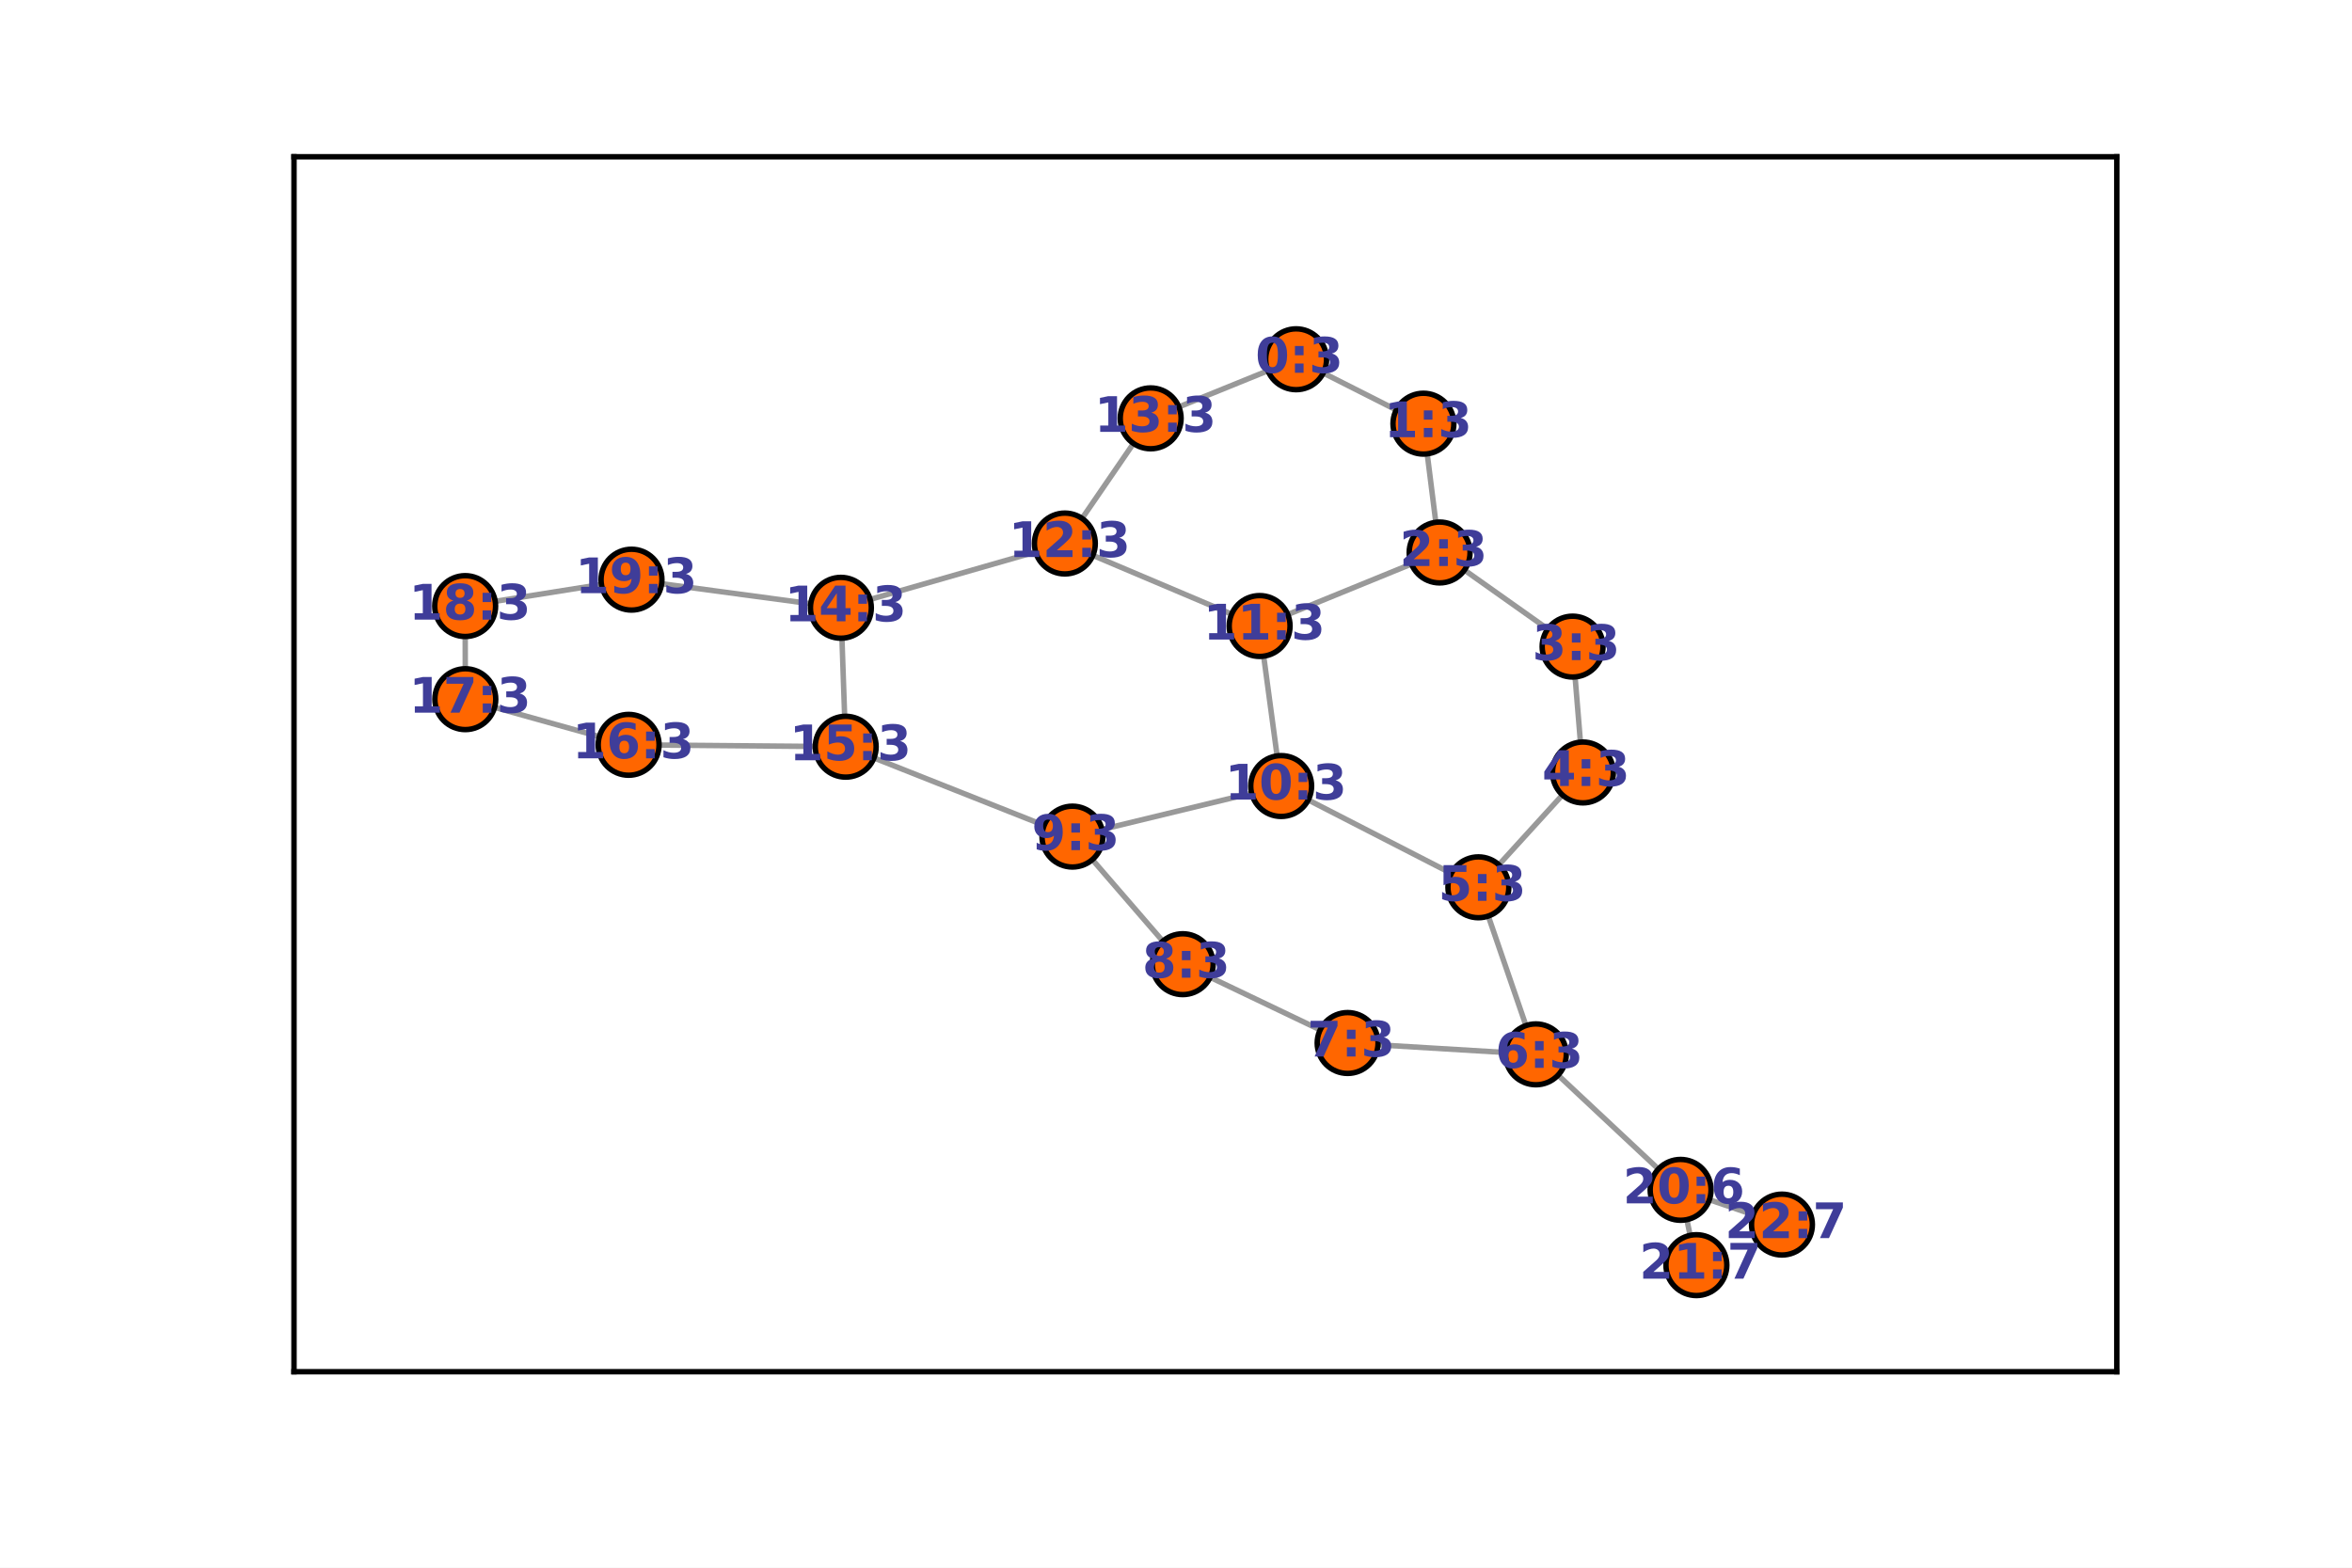
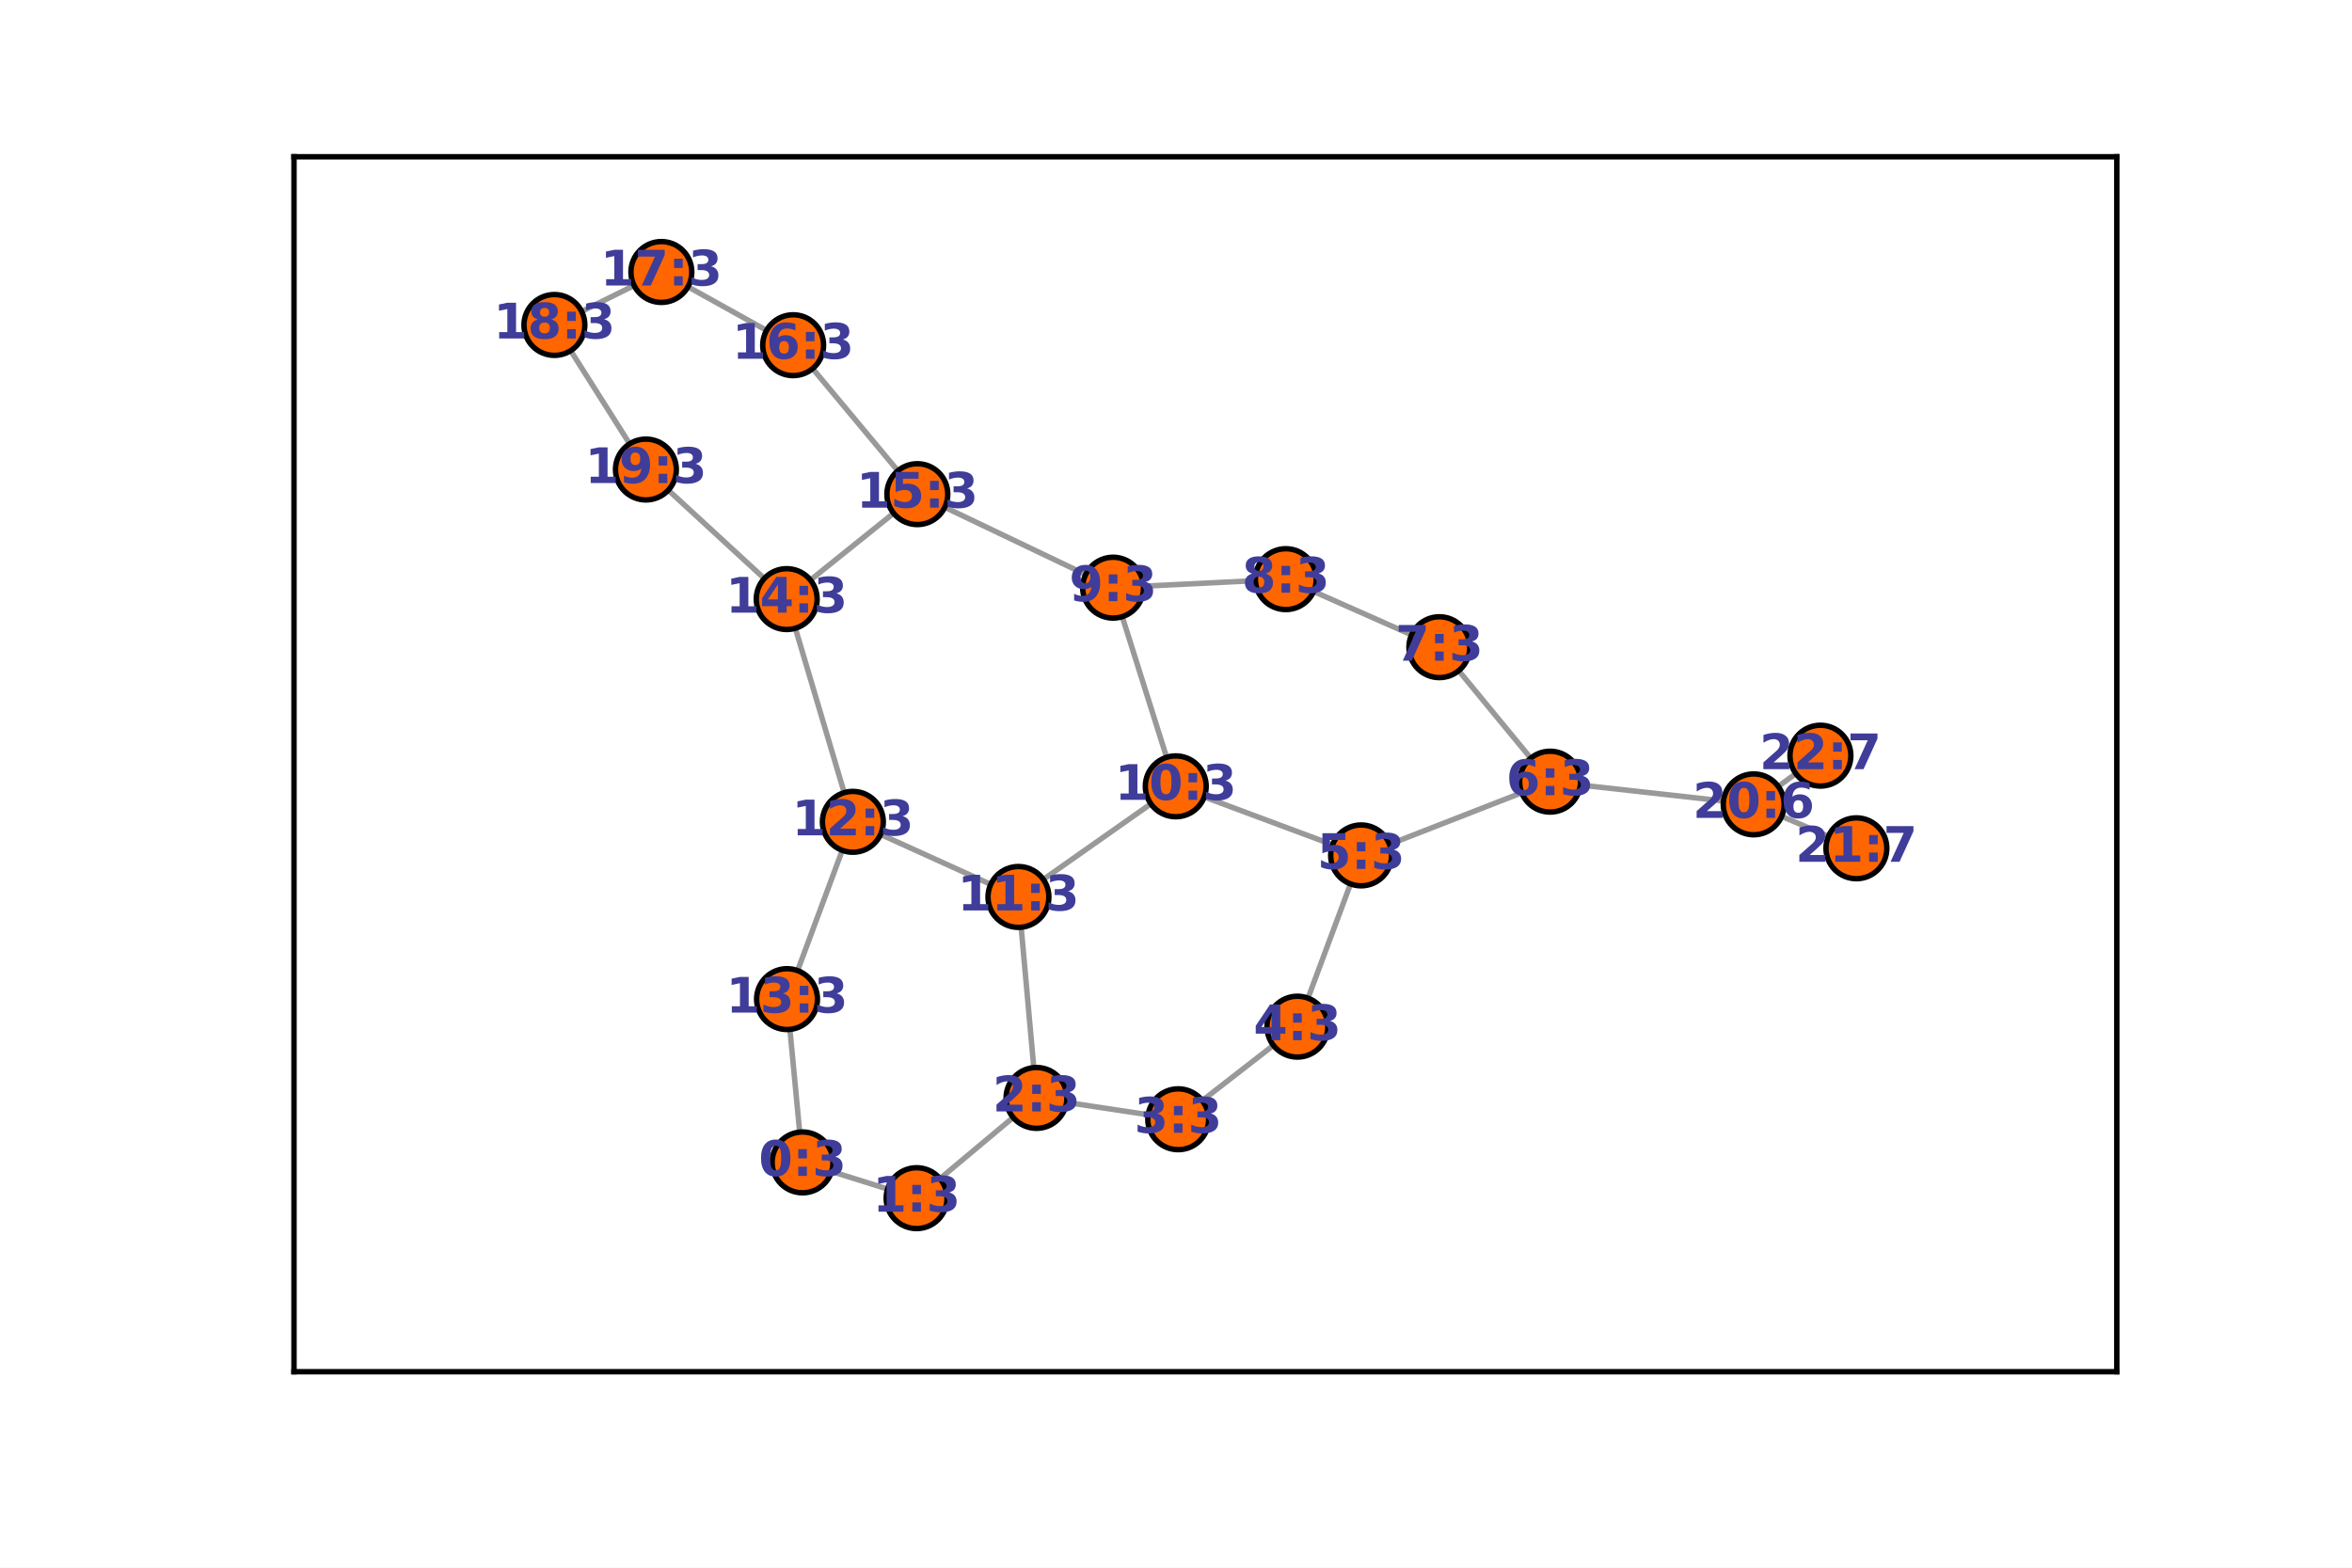
<svg xmlns="http://www.w3.org/2000/svg" xmlns:xlink="http://www.w3.org/1999/xlink" height="288pt" version="1.1" viewBox="0 0 432 288" width="432pt">
  <defs>
    <style type="text/css">
- *{stroke-linecap:butt;stroke-linejoin:round;}
+ *{stroke-linecap:butt;stroke-linejoin:round;stroke-miterlimit:100000;}
  </style>
  </defs>
  <g id="figure_1">
    <g id="patch_1">
-       <path d=" M0 288 L432 288 L432 0 L0 0 z " style="fill:#ffffff;" />
+       <path d="M 0 288  L 432 288  L 432 0  L 0 0  z " style="fill:#ffffff;" />
    </g>
    <g id="axes_1">
      <g id="patch_2">
-         <path d=" M54 252 L388.8 252 L388.8 28.8 L54 28.8 z " style="fill:#ffffff;" />
+         <path d="M 54 252  L 388.8 252  L 388.8 28.8  L 54 28.8  z " style="fill:#ffffff;" />
      </g>
      <g id="LineCollection_1">
-         <path clip-path="url(#p124b8dd147)" d=" M238.065 66 L261.445 77.832" style="fill:none;stroke:#000000;stroke-opacity:0.4;" />
-         <path clip-path="url(#p124b8dd147)" d=" M238.065 66 L211.348 76.856" style="fill:none;stroke:#000000;stroke-opacity:0.4;" />
-         <path clip-path="url(#p124b8dd147)" d=" M261.445 77.832 L264.42 101.497" style="fill:none;stroke:#000000;stroke-opacity:0.4;" />
-         <path clip-path="url(#p124b8dd147)" d=" M264.42 101.497 L288.843 118.787" style="fill:none;stroke:#000000;stroke-opacity:0.4;" />
-         <path clip-path="url(#p124b8dd147)" d=" M264.42 101.497 L231.359 115.005" style="fill:none;stroke:#000000;stroke-opacity:0.4;" />
-         <path clip-path="url(#p124b8dd147)" d=" M288.843 118.787 L290.742 141.909" style="fill:none;stroke:#000000;stroke-opacity:0.4;" />
-         <path clip-path="url(#p124b8dd147)" d=" M290.742 141.909 L271.541 163.006" style="fill:none;stroke:#000000;stroke-opacity:0.4;" />
-         <path clip-path="url(#p124b8dd147)" d=" M271.541 163.006 L235.317 144.403" style="fill:none;stroke:#000000;stroke-opacity:0.4;" />
-         <path clip-path="url(#p124b8dd147)" d=" M271.541 163.006 L282.096 193.694" style="fill:none;stroke:#000000;stroke-opacity:0.4;" />
-         <path clip-path="url(#p124b8dd147)" d=" M282.096 193.694 L308.683 218.59" style="fill:none;stroke:#000000;stroke-opacity:0.4;" />
-         <path clip-path="url(#p124b8dd147)" d=" M282.096 193.694 L247.522 191.61" style="fill:none;stroke:#000000;stroke-opacity:0.4;" />
-         <path clip-path="url(#p124b8dd147)" d=" M247.522 191.61 L217.236 177.13" style="fill:none;stroke:#000000;stroke-opacity:0.4;" />
-         <path clip-path="url(#p124b8dd147)" d=" M217.236 177.13 L196.979 153.693" style="fill:none;stroke:#000000;stroke-opacity:0.4;" />
-         <path clip-path="url(#p124b8dd147)" d=" M196.979 153.693 L235.317 144.403" style="fill:none;stroke:#000000;stroke-opacity:0.4;" />
-         <path clip-path="url(#p124b8dd147)" d=" M196.979 153.693 L155.334 137.18" style="fill:none;stroke:#000000;stroke-opacity:0.4;" />
-         <path clip-path="url(#p124b8dd147)" d=" M235.317 144.403 L231.359 115.005" style="fill:none;stroke:#000000;stroke-opacity:0.4;" />
-         <path clip-path="url(#p124b8dd147)" d=" M231.359 115.005 L195.584 99.849" style="fill:none;stroke:#000000;stroke-opacity:0.4;" />
-         <path clip-path="url(#p124b8dd147)" d=" M195.584 99.849 L211.348 76.856" style="fill:none;stroke:#000000;stroke-opacity:0.4;" />
-         <path clip-path="url(#p124b8dd147)" d=" M195.584 99.849 L154.448 111.659" style="fill:none;stroke:#000000;stroke-opacity:0.4;" />
-         <path clip-path="url(#p124b8dd147)" d=" M154.448 111.659 L115.99 106.489" style="fill:none;stroke:#000000;stroke-opacity:0.4;" />
-         <path clip-path="url(#p124b8dd147)" d=" M154.448 111.659 L155.334 137.18" style="fill:none;stroke:#000000;stroke-opacity:0.4;" />
-         <path clip-path="url(#p124b8dd147)" d=" M155.334 137.18 L115.463 136.832" style="fill:none;stroke:#000000;stroke-opacity:0.4;" />
-         <path clip-path="url(#p124b8dd147)" d=" M115.463 136.832 L85.465 128.446" style="fill:none;stroke:#000000;stroke-opacity:0.4;" />
-         <path clip-path="url(#p124b8dd147)" d=" M85.465 128.446 L85.438 111.345" style="fill:none;stroke:#000000;stroke-opacity:0.4;" />
-         <path clip-path="url(#p124b8dd147)" d=" M85.438 111.345 L115.99 106.489" style="fill:none;stroke:#000000;stroke-opacity:0.4;" />
-         <path clip-path="url(#p124b8dd147)" d=" M308.683 218.59 L311.583 232.419" style="fill:none;stroke:#000000;stroke-opacity:0.4;" />
-         <path clip-path="url(#p124b8dd147)" d=" M308.683 218.59 L327.298 224.97" style="fill:none;stroke:#000000;stroke-opacity:0.4;" />
+         <path clip-path="url(#pc734549db6)" d="M 147.409 213.544  L 168.358 220.114  " style="fill:none;stroke:#000000;stroke-opacity:0.4;" />
+         <path clip-path="url(#pc734549db6)" d="M 147.409 213.544  L 144.556 183.547  " style="fill:none;stroke:#000000;stroke-opacity:0.4;" />
+         <path clip-path="url(#pc734549db6)" d="M 168.358 220.114  L 190.379 201.697  " style="fill:none;stroke:#000000;stroke-opacity:0.4;" />
+         <path clip-path="url(#pc734549db6)" d="M 190.379 201.697  L 216.406 205.619  " style="fill:none;stroke:#000000;stroke-opacity:0.4;" />
+         <path clip-path="url(#pc734549db6)" d="M 190.379 201.697  L 187.061 164.779  " style="fill:none;stroke:#000000;stroke-opacity:0.4;" />
+         <path clip-path="url(#pc734549db6)" d="M 216.406 205.619  L 238.301 188.609  " style="fill:none;stroke:#000000;stroke-opacity:0.4;" />
+         <path clip-path="url(#pc734549db6)" d="M 238.301 188.609  L 250.002 157.145  " style="fill:none;stroke:#000000;stroke-opacity:0.4;" />
+         <path clip-path="url(#pc734549db6)" d="M 250.002 157.145  L 215.956 144.458  " style="fill:none;stroke:#000000;stroke-opacity:0.4;" />
+         <path clip-path="url(#pc734549db6)" d="M 250.002 157.145  L 284.71 143.599  " style="fill:none;stroke:#000000;stroke-opacity:0.4;" />
+         <path clip-path="url(#pc734549db6)" d="M 284.71 143.599  L 322.106 147.768  " style="fill:none;stroke:#000000;stroke-opacity:0.4;" />
+         <path clip-path="url(#pc734549db6)" d="M 284.71 143.599  L 264.373 118.895  " style="fill:none;stroke:#000000;stroke-opacity:0.4;" />
+         <path clip-path="url(#pc734549db6)" d="M 264.373 118.895  L 236.17 106.396  " style="fill:none;stroke:#000000;stroke-opacity:0.4;" />
+         <path clip-path="url(#pc734549db6)" d="M 236.17 106.396  L 204.447 107.96  " style="fill:none;stroke:#000000;stroke-opacity:0.4;" />
+         <path clip-path="url(#pc734549db6)" d="M 204.447 107.96  L 215.956 144.458  " style="fill:none;stroke:#000000;stroke-opacity:0.4;" />
+         <path clip-path="url(#pc734549db6)" d="M 204.447 107.96  L 168.49 90.78  " style="fill:none;stroke:#000000;stroke-opacity:0.4;" />
+         <path clip-path="url(#pc734549db6)" d="M 215.956 144.458  L 187.061 164.779  " style="fill:none;stroke:#000000;stroke-opacity:0.4;" />
+         <path clip-path="url(#pc734549db6)" d="M 187.061 164.779  L 156.648 150.979  " style="fill:none;stroke:#000000;stroke-opacity:0.4;" />
+         <path clip-path="url(#pc734549db6)" d="M 156.648 150.979  L 144.556 183.547  " style="fill:none;stroke:#000000;stroke-opacity:0.4;" />
+         <path clip-path="url(#pc734549db6)" d="M 156.648 150.979  L 144.496 110.061  " style="fill:none;stroke:#000000;stroke-opacity:0.4;" />
+         <path clip-path="url(#pc734549db6)" d="M 144.496 110.061  L 118.637 86.256  " style="fill:none;stroke:#000000;stroke-opacity:0.4;" />
+         <path clip-path="url(#pc734549db6)" d="M 144.496 110.061  L 168.49 90.78  " style="fill:none;stroke:#000000;stroke-opacity:0.4;" />
+         <path clip-path="url(#pc734549db6)" d="M 168.49 90.78  L 145.681 63.418  " style="fill:none;stroke:#000000;stroke-opacity:0.4;" />
+         <path clip-path="url(#pc734549db6)" d="M 145.681 63.418  L 121.475 49.968  " style="fill:none;stroke:#000000;stroke-opacity:0.4;" />
+         <path clip-path="url(#pc734549db6)" d="M 121.475 49.968  L 101.829 59.698  " style="fill:none;stroke:#000000;stroke-opacity:0.4;" />
+         <path clip-path="url(#pc734549db6)" d="M 101.829 59.698  L 118.637 86.256  " style="fill:none;stroke:#000000;stroke-opacity:0.4;" />
+         <path clip-path="url(#pc734549db6)" d="M 322.106 147.768  L 340.971 155.84  " style="fill:none;stroke:#000000;stroke-opacity:0.4;" />
+         <path clip-path="url(#pc734549db6)" d="M 322.106 147.768  L 334.362 138.824  " style="fill:none;stroke:#000000;stroke-opacity:0.4;" />
      </g>
      <g id="PathCollection_1">
        <defs>
-           <path d=" M0 5.59 C1.483 5.59 2.905 5.001 3.953 3.953 C5.001 2.905 5.59 1.483 5.59 0 C5.59 -1.483 5.001 -2.905 3.953 -3.953 C2.905 -5.001 1.483 -5.59 0 -5.59 C-1.483 -5.59 -2.905 -5.001 -3.953 -3.953 C-5.001 -2.905 -5.59 -1.483 -5.59 0 C-5.59 1.483 -5.001 2.905 -3.953 3.953 C-2.905 5.001 -1.483 5.59 0 5.59 z " id="mcfc4d8aa90" style="stroke:#000000;" />
+           <path d="M 0 5.59  C 1.483 5.59 2.905 5.001 3.953 3.953  C 5.001 2.905 5.59 1.483 5.59 0  C 5.59 -1.483 5.001 -2.905 3.953 -3.953  C 2.905 -5.001 1.483 -5.59 0 -5.59  C -1.483 -5.59 -2.905 -5.001 -3.953 -3.953  C -5.001 -2.905 -5.59 -1.483 -5.59 0  C -5.59 1.483 -5.001 2.905 -3.953 3.953  C -2.905 5.001 -1.483 5.59 0 5.59  z " id="m346705fb04" style="stroke:#000000;" />
        </defs>
-         <g clip-path="url(#p124b8dd147)">
-           <use style="fill:#ff6600;stroke:#000000;" x="238.065" xlink:href="#mcfc4d8aa90" y="66.0" />
-           <use style="fill:#ff6600;stroke:#000000;" x="261.445" xlink:href="#mcfc4d8aa90" y="77.832" />
-           <use style="fill:#ff6600;stroke:#000000;" x="264.42" xlink:href="#mcfc4d8aa90" y="101.497" />
-           <use style="fill:#ff6600;stroke:#000000;" x="288.843" xlink:href="#mcfc4d8aa90" y="118.787" />
-           <use style="fill:#ff6600;stroke:#000000;" x="290.742" xlink:href="#mcfc4d8aa90" y="141.909" />
-           <use style="fill:#ff6600;stroke:#000000;" x="271.541" xlink:href="#mcfc4d8aa90" y="163.006" />
-           <use style="fill:#ff6600;stroke:#000000;" x="282.096" xlink:href="#mcfc4d8aa90" y="193.694" />
-           <use style="fill:#ff6600;stroke:#000000;" x="247.522" xlink:href="#mcfc4d8aa90" y="191.61" />
-           <use style="fill:#ff6600;stroke:#000000;" x="217.236" xlink:href="#mcfc4d8aa90" y="177.13" />
-           <use style="fill:#ff6600;stroke:#000000;" x="196.979" xlink:href="#mcfc4d8aa90" y="153.693" />
-           <use style="fill:#ff6600;stroke:#000000;" x="235.317" xlink:href="#mcfc4d8aa90" y="144.403" />
-           <use style="fill:#ff6600;stroke:#000000;" x="231.359" xlink:href="#mcfc4d8aa90" y="115.005" />
-           <use style="fill:#ff6600;stroke:#000000;" x="195.584" xlink:href="#mcfc4d8aa90" y="99.849" />
-           <use style="fill:#ff6600;stroke:#000000;" x="211.348" xlink:href="#mcfc4d8aa90" y="76.856" />
-           <use style="fill:#ff6600;stroke:#000000;" x="154.448" xlink:href="#mcfc4d8aa90" y="111.659" />
-           <use style="fill:#ff6600;stroke:#000000;" x="155.334" xlink:href="#mcfc4d8aa90" y="137.18" />
-           <use style="fill:#ff6600;stroke:#000000;" x="115.463" xlink:href="#mcfc4d8aa90" y="136.832" />
-           <use style="fill:#ff6600;stroke:#000000;" x="85.465" xlink:href="#mcfc4d8aa90" y="128.446" />
-           <use style="fill:#ff6600;stroke:#000000;" x="85.438" xlink:href="#mcfc4d8aa90" y="111.345" />
-           <use style="fill:#ff6600;stroke:#000000;" x="115.99" xlink:href="#mcfc4d8aa90" y="106.489" />
-           <use style="fill:#ff6600;stroke:#000000;" x="308.683" xlink:href="#mcfc4d8aa90" y="218.59" />
-           <use style="fill:#ff6600;stroke:#000000;" x="311.583" xlink:href="#mcfc4d8aa90" y="232.419" />
-           <use style="fill:#ff6600;stroke:#000000;" x="327.298" xlink:href="#mcfc4d8aa90" y="224.97" />
+         <g clip-path="url(#pc734549db6)">
+           <use style="fill:#ff6600;stroke:#000000;" x="147.409" xlink:href="#m346705fb04" y="213.544" />
+           <use style="fill:#ff6600;stroke:#000000;" x="168.358" xlink:href="#m346705fb04" y="220.114" />
+           <use style="fill:#ff6600;stroke:#000000;" x="190.379" xlink:href="#m346705fb04" y="201.697" />
+           <use style="fill:#ff6600;stroke:#000000;" x="216.406" xlink:href="#m346705fb04" y="205.619" />
+           <use style="fill:#ff6600;stroke:#000000;" x="238.301" xlink:href="#m346705fb04" y="188.609" />
+           <use style="fill:#ff6600;stroke:#000000;" x="250.002" xlink:href="#m346705fb04" y="157.145" />
+           <use style="fill:#ff6600;stroke:#000000;" x="284.71" xlink:href="#m346705fb04" y="143.599" />
+           <use style="fill:#ff6600;stroke:#000000;" x="264.373" xlink:href="#m346705fb04" y="118.895" />
+           <use style="fill:#ff6600;stroke:#000000;" x="236.17" xlink:href="#m346705fb04" y="106.396" />
+           <use style="fill:#ff6600;stroke:#000000;" x="204.447" xlink:href="#m346705fb04" y="107.96" />
+           <use style="fill:#ff6600;stroke:#000000;" x="215.956" xlink:href="#m346705fb04" y="144.458" />
+           <use style="fill:#ff6600;stroke:#000000;" x="187.061" xlink:href="#m346705fb04" y="164.779" />
+           <use style="fill:#ff6600;stroke:#000000;" x="156.648" xlink:href="#m346705fb04" y="150.979" />
+           <use style="fill:#ff6600;stroke:#000000;" x="144.556" xlink:href="#m346705fb04" y="183.547" />
+           <use style="fill:#ff6600;stroke:#000000;" x="144.496" xlink:href="#m346705fb04" y="110.061" />
+           <use style="fill:#ff6600;stroke:#000000;" x="168.49" xlink:href="#m346705fb04" y="90.78" />
+           <use style="fill:#ff6600;stroke:#000000;" x="145.681" xlink:href="#m346705fb04" y="63.418" />
+           <use style="fill:#ff6600;stroke:#000000;" x="121.475" xlink:href="#m346705fb04" y="49.968" />
+           <use style="fill:#ff6600;stroke:#000000;" x="101.829" xlink:href="#m346705fb04" y="59.698" />
+           <use style="fill:#ff6600;stroke:#000000;" x="118.637" xlink:href="#m346705fb04" y="86.256" />
+           <use style="fill:#ff6600;stroke:#000000;" x="322.106" xlink:href="#m346705fb04" y="147.768" />
+           <use style="fill:#ff6600;stroke:#000000;" x="340.971" xlink:href="#m346705fb04" y="155.84" />
+           <use style="fill:#ff6600;stroke:#000000;" x="334.362" xlink:href="#m346705fb04" y="138.824" />
        </g>
      </g>
      <g id="patch_3">
-         <path d=" M54 28.8 L388.8 28.8" style="fill:none;stroke:#000000;stroke-linecap:square;stroke-linejoin:miter;" />
+         <path d="M 54 28.8  L 388.8 28.8  " style="fill:none;stroke:#000000;stroke-linecap:square;stroke-linejoin:miter;" />
      </g>
      <g id="patch_4">
-         <path d=" M388.8 252 L388.8 28.8" style="fill:none;stroke:#000000;stroke-linecap:square;stroke-linejoin:miter;" />
+         <path d="M 388.8 252  L 388.8 28.8  " style="fill:none;stroke:#000000;stroke-linecap:square;stroke-linejoin:miter;" />
      </g>
      <g id="patch_5">
-         <path d=" M54 252 L388.8 252" style="fill:none;stroke:#000000;stroke-linecap:square;stroke-linejoin:miter;" />
+         <path d="M 54 252  L 388.8 252  " style="fill:none;stroke:#000000;stroke-linecap:square;stroke-linejoin:miter;" />
      </g>
      <g id="patch_6">
-         <path d=" M54 252 L54 28.8" style="fill:none;stroke:#000000;stroke-linecap:square;stroke-linejoin:miter;" />
+         <path d="M 54 252  L 54 28.8  " style="fill:none;stroke:#000000;stroke-linecap:square;stroke-linejoin:miter;" />
      </g>
      <g id="text_1">
-         <g clip-path="url(#p124b8dd147)">
-           <defs>
-             <path d=" M11.188 54.688 L28.812 54.688 L28.812 35.797 L11.188 35.797 z  M11.188 18.891 L28.812 18.891 L28.812 0 L11.188 0 z " id="BitstreamVeraSans-Bold-3a" />
-             <path d=" M46 36.531 Q46 50.203 43.438 55.781 Q40.875 61.375 34.812 61.375 Q28.766 61.375 26.172 55.781 Q23.578 50.203 23.578 36.531 Q23.578 22.703 26.172 17.031 Q28.766 11.375 34.812 11.375 Q40.828 11.375 43.406 17.031 Q46 22.703 46 36.531 M64.797 36.375 Q64.797 18.266 56.984 8.422 Q49.172 -1.422 34.812 -1.422 Q20.406 -1.422 12.594 8.422 Q4.781 18.266 4.781 36.375 Q4.781 54.547 12.594 64.375 Q20.406 74.219 34.812 74.219 Q49.172 74.219 56.984 64.375 Q64.797 54.547 64.797 36.375" id="BitstreamVeraSans-Bold-30" />
-             <path d=" M46.578 39.312 Q53.953 37.406 57.781 32.688 Q61.625 27.984 61.625 20.703 Q61.625 9.859 53.312 4.219 Q45.016 -1.422 29.109 -1.422 Q23.484 -1.422 17.844 -0.516 Q12.203 0.391 6.688 2.203 L6.688 16.703 Q11.969 14.062 17.156 12.719 Q22.359 11.375 27.391 11.375 Q34.859 11.375 38.844 13.953 Q42.828 16.547 42.828 21.391 Q42.828 26.375 38.75 28.938 Q34.672 31.5 26.703 31.5 L19.188 31.5 L19.188 43.609 L27.094 43.609 Q34.188 43.609 37.641 45.828 Q41.109 48.047 41.109 52.594 Q41.109 56.781 37.734 59.078 Q34.375 61.375 28.219 61.375 Q23.688 61.375 19.047 60.344 Q14.406 59.328 9.812 57.328 L9.812 71.094 Q15.375 72.656 20.844 73.438 Q26.312 74.219 31.594 74.219 Q45.797 74.219 52.844 69.547 Q59.906 64.891 59.906 55.516 Q59.906 49.125 56.531 45.047 Q53.172 40.969 46.578 39.312" id="BitstreamVeraSans-Bold-33" />
-           </defs>
-           <g style="fill:#3f3d99;" transform="translate(230.577 68.48344)scale(0.09 -0.09)">
+         <g clip-path="url(#pc734549db6)">
+           <defs>
+             <path d="M 11.188 54.688  L 28.812 54.688  L 28.812 35.797  L 11.188 35.797  z M 11.188 18.891  L 28.812 18.891  L 28.812 0  L 11.188 0  z " id="BitstreamVeraSans-Bold-3a" />
+             <path d="M 46 36.531  Q 46 50.203 43.438 55.781  Q 40.875 61.375 34.812 61.375  Q 28.766 61.375 26.172 55.781  Q 23.578 50.203 23.578 36.531  Q 23.578 22.703 26.172 17.031  Q 28.766 11.375 34.812 11.375  Q 40.828 11.375 43.406 17.031  Q 46 22.703 46 36.531  M 64.797 36.375  Q 64.797 18.266 56.984 8.422  Q 49.172 -1.422 34.812 -1.422  Q 20.406 -1.422 12.594 8.422  Q 4.781 18.266 4.781 36.375  Q 4.781 54.547 12.594 64.375  Q 20.406 74.219 34.812 74.219  Q 49.172 74.219 56.984 64.375  Q 64.797 54.547 64.797 36.375  " id="BitstreamVeraSans-Bold-30" />
+             <path d="M 46.578 39.312  Q 53.953 37.406 57.781 32.688  Q 61.625 27.984 61.625 20.703  Q 61.625 9.859 53.312 4.219  Q 45.016 -1.422 29.109 -1.422  Q 23.484 -1.422 17.844 -0.516  Q 12.203 0.391 6.688 2.203  L 6.688 16.703  Q 11.969 14.062 17.156 12.719  Q 22.359 11.375 27.391 11.375  Q 34.859 11.375 38.844 13.953  Q 42.828 16.547 42.828 21.391  Q 42.828 26.375 38.75 28.938  Q 34.672 31.5 26.703 31.5  L 19.188 31.5  L 19.188 43.609  L 27.094 43.609  Q 34.188 43.609 37.641 45.828  Q 41.109 48.047 41.109 52.594  Q 41.109 56.781 37.734 59.078  Q 34.375 61.375 28.219 61.375  Q 23.688 61.375 19.047 60.344  Q 14.406 59.328 9.812 57.328  L 9.812 71.094  Q 15.375 72.656 20.844 73.438  Q 26.312 74.219 31.594 74.219  Q 45.797 74.219 52.844 69.547  Q 59.906 64.891 59.906 55.516  Q 59.906 49.125 56.531 45.047  Q 53.172 40.969 46.578 39.312  " id="BitstreamVeraSans-Bold-33" />
+           </defs>
+           <g style="fill:#3f3d99;" transform="translate(139.3479 216.0272)scale(0.09 -0.09)">
            <use xlink:href="#BitstreamVeraSans-Bold-30" />
            <use x="69.58" xlink:href="#BitstreamVeraSans-Bold-3a" />
            <use x="109.57" xlink:href="#BitstreamVeraSans-Bold-33" />
          </g>
        </g>
      </g>
      <g id="text_2">
-         <g clip-path="url(#p124b8dd147)">
-           <defs>
-             <path d=" M11.719 12.984 L28.328 12.984 L28.328 60.109 L11.281 56.594 L11.281 69.391 L28.219 72.906 L46.094 72.906 L46.094 12.984 L62.703 12.984 L62.703 0 L11.719 0 z " id="BitstreamVeraSans-Bold-31" />
-           </defs>
-           <g style="fill:#3f3d99;" transform="translate(254.2492 80.31593)scale(0.09 -0.09)">
+         <g clip-path="url(#pc734549db6)">
+           <defs>
+             <path d="M 11.719 12.984  L 28.328 12.984  L 28.328 60.109  L 11.281 56.594  L 11.281 69.391  L 28.219 72.906  L 46.094 72.906  L 46.094 12.984  L 62.703 12.984  L 62.703 0  L 11.719 0  z " id="BitstreamVeraSans-Bold-31" />
+           </defs>
+           <g style="fill:#3f3d99;" transform="translate(160.297 222.5977)scale(0.09 -0.09)">
            <use xlink:href="#BitstreamVeraSans-Bold-31" />
            <use x="69.58" xlink:href="#BitstreamVeraSans-Bold-3a" />
            <use x="109.57" xlink:href="#BitstreamVeraSans-Bold-33" />
          </g>
        </g>
      </g>
      <g id="text_3">
-         <g clip-path="url(#p124b8dd147)">
-           <defs>
-             <path d=" M28.812 13.812 L60.891 13.812 L60.891 0 L7.906 0 L7.906 13.812 L34.516 37.312 Q38.094 40.531 39.797 43.609 Q41.5 46.688 41.5 50 Q41.5 55.125 38.062 58.25 Q34.625 61.375 28.906 61.375 Q24.516 61.375 19.281 59.5 Q14.062 57.625 8.109 53.906 L8.109 69.922 Q14.453 72.016 20.656 73.109 Q26.859 74.219 32.812 74.219 Q45.906 74.219 53.156 68.453 Q60.406 62.703 60.406 52.391 Q60.406 46.438 57.328 41.281 Q54.25 36.141 44.391 27.484 z " id="BitstreamVeraSans-Bold-32" />
-           </defs>
-           <g style="fill:#3f3d99;" transform="translate(257.0726 103.9807)scale(0.09 -0.09)">
+         <g clip-path="url(#pc734549db6)">
+           <defs>
+             <path d="M 28.812 13.812  L 60.891 13.812  L 60.891 0  L 7.906 0  L 7.906 13.812  L 34.516 37.312  Q 38.094 40.531 39.797 43.609  Q 41.5 46.688 41.5 50  Q 41.5 55.125 38.062 58.25  Q 34.625 61.375 28.906 61.375  Q 24.516 61.375 19.281 59.5  Q 14.062 57.625 8.109 53.906  L 8.109 69.922  Q 14.453 72.016 20.656 73.109  Q 26.859 74.219 32.812 74.219  Q 45.906 74.219 53.156 68.453  Q 60.406 62.703 60.406 52.391  Q 60.406 46.438 57.328 41.281  Q 54.25 36.141 44.391 27.484  z " id="BitstreamVeraSans-Bold-32" />
+           </defs>
+           <g style="fill:#3f3d99;" transform="translate(182.3182 204.1806)scale(0.09 -0.09)">
            <use xlink:href="#BitstreamVeraSans-Bold-32" />
            <use x="69.58" xlink:href="#BitstreamVeraSans-Bold-3a" />
            <use x="109.57" xlink:href="#BitstreamVeraSans-Bold-33" />
          </g>
        </g>
      </g>
      <g id="text_4">
-         <g clip-path="url(#p124b8dd147)">
-           <g style="fill:#3f3d99;" transform="translate(281.4402 121.2701)scale(0.09 -0.09)">
+         <g clip-path="url(#pc734549db6)">
+           <g style="fill:#3f3d99;" transform="translate(208.3443 208.1028)scale(0.09 -0.09)">
            <use xlink:href="#BitstreamVeraSans-Bold-33" />
            <use x="69.58" xlink:href="#BitstreamVeraSans-Bold-3a" />
            <use x="109.57" xlink:href="#BitstreamVeraSans-Bold-33" />
          </g>
        </g>
      </g>
      <g id="text_5">
-         <g clip-path="url(#p124b8dd147)">
-           <defs>
-             <path d=" M36.812 57.422 L16.219 26.906 L36.812 26.906 z  M33.688 72.906 L54.594 72.906 L54.594 26.906 L64.984 26.906 L64.984 13.281 L54.594 13.281 L54.594 0 L36.812 0 L36.812 13.281 L4.5 13.281 L4.5 29.391 z " id="BitstreamVeraSans-Bold-34" />
-           </defs>
-           <g style="fill:#3f3d99;" transform="translate(283.2408 144.3922)scale(0.09 -0.09)">
+         <g clip-path="url(#pc734549db6)">
+           <defs>
+             <path d="M 36.812 57.422  L 16.219 26.906  L 36.812 26.906  z M 33.688 72.906  L 54.594 72.906  L 54.594 26.906  L 64.984 26.906  L 64.984 13.281  L 54.594 13.281  L 54.594 0  L 36.812 0  L 36.812 13.281  L 4.5 13.281  L 4.5 29.391  z " id="BitstreamVeraSans-Bold-34" />
+           </defs>
+           <g style="fill:#3f3d99;" transform="translate(230.2395 191.0922)scale(0.09 -0.09)">
            <use xlink:href="#BitstreamVeraSans-Bold-34" />
            <use x="69.58" xlink:href="#BitstreamVeraSans-Bold-3a" />
            <use x="109.57" xlink:href="#BitstreamVeraSans-Bold-33" />
          </g>
        </g>
      </g>
      <g id="text_6">
-         <g clip-path="url(#p124b8dd147)">
-           <defs>
-             <path d=" M10.594 72.906 L57.328 72.906 L57.328 59.078 L25.594 59.078 L25.594 47.797 Q27.734 48.391 29.906 48.703 Q32.078 49.031 34.422 49.031 Q47.75 49.031 55.172 42.359 Q62.594 35.688 62.594 23.781 Q62.594 11.969 54.516 5.266 Q46.438 -1.422 32.078 -1.422 Q25.875 -1.422 19.797 -0.219 Q13.719 0.984 7.719 3.422 L7.719 18.219 Q13.672 14.797 19.016 13.078 Q24.359 11.375 29.109 11.375 Q35.938 11.375 39.859 14.719 Q43.797 18.062 43.797 23.781 Q43.797 29.547 39.859 32.859 Q35.938 36.188 29.109 36.188 Q25.047 36.188 20.453 35.125 Q15.875 34.078 10.594 31.891 z " id="BitstreamVeraSans-Bold-35" />
-           </defs>
-           <g style="fill:#3f3d99;" transform="translate(264.1847 165.4892)scale(0.09 -0.09)">
+         <g clip-path="url(#pc734549db6)">
+           <defs>
+             <path d="M 10.594 72.906  L 57.328 72.906  L 57.328 59.078  L 25.594 59.078  L 25.594 47.797  Q 27.734 48.391 29.906 48.703  Q 32.078 49.031 34.422 49.031  Q 47.75 49.031 55.172 42.359  Q 62.594 35.688 62.594 23.781  Q 62.594 11.969 54.516 5.266  Q 46.438 -1.422 32.078 -1.422  Q 25.875 -1.422 19.797 -0.219  Q 13.719 0.984 7.719 3.422  L 7.719 18.219  Q 13.672 14.797 19.016 13.078  Q 24.359 11.375 29.109 11.375  Q 35.938 11.375 39.859 14.719  Q 43.797 18.062 43.797 23.781  Q 43.797 29.547 39.859 32.859  Q 35.938 36.188 29.109 36.188  Q 25.047 36.188 20.453 35.125  Q 15.875 34.078 10.594 31.891  z " id="BitstreamVeraSans-Bold-35" />
+           </defs>
+           <g style="fill:#3f3d99;" transform="translate(241.9409 159.628)scale(0.09 -0.09)">
            <use xlink:href="#BitstreamVeraSans-Bold-35" />
            <use x="69.58" xlink:href="#BitstreamVeraSans-Bold-3a" />
            <use x="109.57" xlink:href="#BitstreamVeraSans-Bold-33" />
          </g>
        </g>
      </g>
      <g id="text_7">
-         <g clip-path="url(#p124b8dd147)">
-           <defs>
-             <path d=" M36.188 35.984 Q31.25 35.984 28.781 32.781 Q26.312 29.594 26.312 23.188 Q26.312 16.797 28.781 13.594 Q31.25 10.406 36.188 10.406 Q41.156 10.406 43.625 13.594 Q46.094 16.797 46.094 23.188 Q46.094 29.594 43.625 32.781 Q41.156 35.984 36.188 35.984 M59.422 71 L59.422 57.516 Q54.781 59.719 50.672 60.766 Q46.578 61.812 42.672 61.812 Q34.281 61.812 29.594 57.141 Q24.906 52.484 24.125 43.312 Q27.344 45.703 31.094 46.891 Q34.859 48.094 39.312 48.094 Q50.484 48.094 57.344 41.547 Q64.203 35.016 64.203 24.422 Q64.203 12.703 56.531 5.641 Q48.875 -1.422 35.984 -1.422 Q21.781 -1.422 13.984 8.172 Q6.203 17.781 6.203 35.406 Q6.203 53.469 15.312 63.797 Q24.422 74.125 40.281 74.125 Q45.312 74.125 50.047 73.344 Q54.781 72.562 59.422 71" id="BitstreamVeraSans-Bold-36" />
-           </defs>
-           <g style="fill:#3f3d99;" transform="translate(274.6722 196.1776)scale(0.09 -0.09)">
+         <g clip-path="url(#pc734549db6)">
+           <defs>
+             <path d="M 36.188 35.984  Q 31.25 35.984 28.781 32.781  Q 26.312 29.594 26.312 23.188  Q 26.312 16.797 28.781 13.594  Q 31.25 10.406 36.188 10.406  Q 41.156 10.406 43.625 13.594  Q 46.094 16.797 46.094 23.188  Q 46.094 29.594 43.625 32.781  Q 41.156 35.984 36.188 35.984  M 59.422 71  L 59.422 57.516  Q 54.781 59.719 50.672 60.766  Q 46.578 61.812 42.672 61.812  Q 34.281 61.812 29.594 57.141  Q 24.906 52.484 24.125 43.312  Q 27.344 45.703 31.094 46.891  Q 34.859 48.094 39.312 48.094  Q 50.484 48.094 57.344 41.547  Q 64.203 35.016 64.203 24.422  Q 64.203 12.703 56.531 5.641  Q 48.875 -1.422 35.984 -1.422  Q 21.781 -1.422 13.984 8.172  Q 6.203 17.781 6.203 35.406  Q 6.203 53.469 15.312 63.797  Q 24.422 74.125 40.281 74.125  Q 45.312 74.125 50.047 73.344  Q 54.781 72.562 59.422 71  " id="BitstreamVeraSans-Bold-36" />
+           </defs>
+           <g style="fill:#3f3d99;" transform="translate(276.6485 146.0829)scale(0.09 -0.09)">
            <use xlink:href="#BitstreamVeraSans-Bold-36" />
            <use x="69.58" xlink:href="#BitstreamVeraSans-Bold-3a" />
            <use x="109.57" xlink:href="#BitstreamVeraSans-Bold-33" />
          </g>
        </g>
      </g>
      <g id="text_8">
-         <g clip-path="url(#p124b8dd147)">
-           <defs>
-             <path d=" M6.688 72.906 L61.625 72.906 L61.625 62.312 L33.203 0 L14.891 0 L41.797 59.078 L6.688 59.078 z " id="BitstreamVeraSans-Bold-37" />
-           </defs>
-           <g style="fill:#3f3d99;" transform="translate(240.1197 194.0936)scale(0.09 -0.09)">
+         <g clip-path="url(#pc734549db6)">
+           <defs>
+             <path d="M 6.688 72.906  L 61.625 72.906  L 61.625 62.312  L 33.203 0  L 14.891 0  L 41.797 59.078  L 6.688 59.078  z " id="BitstreamVeraSans-Bold-37" />
+           </defs>
+           <g style="fill:#3f3d99;" transform="translate(256.3115 121.3789)scale(0.09 -0.09)">
            <use xlink:href="#BitstreamVeraSans-Bold-37" />
            <use x="69.58" xlink:href="#BitstreamVeraSans-Bold-3a" />
            <use x="109.57" xlink:href="#BitstreamVeraSans-Bold-33" />
          </g>
        </g>
      </g>
      <g id="text_9">
-         <g clip-path="url(#p124b8dd147)">
-           <defs>
-             <path d=" M34.812 32.625 Q29.547 32.625 26.703 29.734 Q23.875 26.859 23.875 21.484 Q23.875 16.109 26.703 13.25 Q29.547 10.406 34.812 10.406 Q40.047 10.406 42.828 13.25 Q45.609 16.109 45.609 21.484 Q45.609 26.906 42.828 29.766 Q40.047 32.625 34.812 32.625 M21.094 38.812 Q14.453 40.828 11.078 44.969 Q7.719 49.125 7.719 55.328 Q7.719 64.547 14.594 69.375 Q21.484 74.219 34.812 74.219 Q48.047 74.219 54.922 69.406 Q61.812 64.594 61.812 55.328 Q61.812 49.125 58.422 44.969 Q55.031 40.828 48.391 38.812 Q55.812 36.766 59.594 32.156 Q63.375 27.547 63.375 20.516 Q63.375 9.672 56.172 4.125 Q48.969 -1.422 34.812 -1.422 Q20.609 -1.422 13.359 4.125 Q6.109 9.672 6.109 20.516 Q6.109 27.547 9.891 32.156 Q13.672 36.766 21.094 38.812 M25.484 53.422 Q25.484 49.078 27.906 46.734 Q30.328 44.391 34.812 44.391 Q39.203 44.391 41.594 46.734 Q44 49.078 44 53.422 Q44 57.766 41.594 60.078 Q39.203 62.406 34.812 62.406 Q30.328 62.406 27.906 60.062 Q25.484 57.719 25.484 53.422" id="BitstreamVeraSans-Bold-38" />
-           </defs>
-           <g style="fill:#3f3d99;" transform="translate(209.8078 179.6139)scale(0.09 -0.09)">
+         <g clip-path="url(#pc734549db6)">
+           <defs>
+             <path d="M 34.812 32.625  Q 29.547 32.625 26.703 29.734  Q 23.875 26.859 23.875 21.484  Q 23.875 16.109 26.703 13.25  Q 29.547 10.406 34.812 10.406  Q 40.047 10.406 42.828 13.25  Q 45.609 16.109 45.609 21.484  Q 45.609 26.906 42.828 29.766  Q 40.047 32.625 34.812 32.625  M 21.094 38.812  Q 14.453 40.828 11.078 44.969  Q 7.719 49.125 7.719 55.328  Q 7.719 64.547 14.594 69.375  Q 21.484 74.219 34.812 74.219  Q 48.047 74.219 54.922 69.406  Q 61.812 64.594 61.812 55.328  Q 61.812 49.125 58.422 44.969  Q 55.031 40.828 48.391 38.812  Q 55.812 36.766 59.594 32.156  Q 63.375 27.547 63.375 20.516  Q 63.375 9.672 56.172 4.125  Q 48.969 -1.422 34.812 -1.422  Q 20.609 -1.422 13.359 4.125  Q 6.109 9.672 6.109 20.516  Q 6.109 27.547 9.891 32.156  Q 13.672 36.766 21.094 38.812  M 25.484 53.422  Q 25.484 49.078 27.906 46.734  Q 30.328 44.391 34.812 44.391  Q 39.203 44.391 41.594 46.734  Q 44 49.078 44 53.422  Q 44 57.766 41.594 60.078  Q 39.203 62.406 34.812 62.406  Q 30.328 62.406 27.906 60.062  Q 25.484 57.719 25.484 53.422  " id="BitstreamVeraSans-Bold-38" />
+           </defs>
+           <g style="fill:#3f3d99;" transform="translate(228.1087 108.8794)scale(0.09 -0.09)">
            <use xlink:href="#BitstreamVeraSans-Bold-38" />
            <use x="69.58" xlink:href="#BitstreamVeraSans-Bold-3a" />
            <use x="109.57" xlink:href="#BitstreamVeraSans-Bold-33" />
          </g>
        </g>
      </g>
      <g id="text_10">
-         <g clip-path="url(#p124b8dd147)">
-           <defs>
-             <path d=" M10.016 1.609 L10.016 15.094 Q14.5 12.984 18.594 11.938 Q22.703 10.891 26.703 10.891 Q35.109 10.891 39.797 15.547 Q44.484 20.219 45.312 29.391 Q42 26.953 38.234 25.734 Q34.469 24.516 30.078 24.516 Q18.891 24.516 12.031 31.031 Q5.172 37.547 5.172 48.188 Q5.172 59.969 12.812 67.047 Q20.453 74.125 33.297 74.125 Q47.562 74.125 55.375 64.5 Q63.188 54.891 63.188 37.312 Q63.188 19.234 54.047 8.906 Q44.922 -1.422 29 -1.422 Q23.875 -1.422 19.188 -0.656 Q14.5 0.094 10.016 1.609 M33.203 36.719 Q38.141 36.719 40.625 39.906 Q43.109 43.109 43.109 49.516 Q43.109 55.859 40.625 59.078 Q38.141 62.312 33.203 62.312 Q28.266 62.312 25.781 59.078 Q23.297 55.859 23.297 49.516 Q23.297 43.109 25.781 39.906 Q28.266 36.719 33.203 36.719" id="BitstreamVeraSans-Bold-39" />
-           </defs>
-           <g style="fill:#3f3d99;" transform="translate(189.5083 156.1761)scale(0.09 -0.09)">
+         <g clip-path="url(#pc734549db6)">
+           <defs>
+             <path d="M 10.016 1.609  L 10.016 15.094  Q 14.5 12.984 18.594 11.938  Q 22.703 10.891 26.703 10.891  Q 35.109 10.891 39.797 15.547  Q 44.484 20.219 45.312 29.391  Q 42 26.953 38.234 25.734  Q 34.469 24.516 30.078 24.516  Q 18.891 24.516 12.031 31.031  Q 5.172 37.547 5.172 48.188  Q 5.172 59.969 12.812 67.047  Q 20.453 74.125 33.297 74.125  Q 47.562 74.125 55.375 64.5  Q 63.188 54.891 63.188 37.312  Q 63.188 19.234 54.047 8.906  Q 44.922 -1.422 29 -1.422  Q 23.875 -1.422 19.188 -0.656  Q 14.5 0.094 10.016 1.609  M 33.203 36.719  Q 38.141 36.719 40.625 39.906  Q 43.109 43.109 43.109 49.516  Q 43.109 55.859 40.625 59.078  Q 38.141 62.312 33.203 62.312  Q 28.266 62.312 25.781 59.078  Q 23.297 55.859 23.297 49.516  Q 23.297 43.109 25.781 39.906  Q 28.266 36.719 33.203 36.719  " id="BitstreamVeraSans-Bold-39" />
+           </defs>
+           <g style="fill:#3f3d99;" transform="translate(196.3857 110.4435)scale(0.09 -0.09)">
            <use xlink:href="#BitstreamVeraSans-Bold-39" />
            <use x="69.58" xlink:href="#BitstreamVeraSans-Bold-3a" />
            <use x="109.57" xlink:href="#BitstreamVeraSans-Bold-33" />
          </g>
        </g>
      </g>
      <g id="text_11">
-         <g clip-path="url(#p124b8dd147)">
-           <g style="fill:#3f3d99;" transform="translate(224.9906 146.8862)scale(0.09 -0.09)">
+         <g clip-path="url(#pc734549db6)">
+           <g style="fill:#3f3d99;" transform="translate(204.7638 146.9419)scale(0.09 -0.09)">
            <use xlink:href="#BitstreamVeraSans-Bold-31" />
            <use x="69.58" xlink:href="#BitstreamVeraSans-Bold-30" />
            <use x="139.16" xlink:href="#BitstreamVeraSans-Bold-3a" />
            <use x="179.15" xlink:href="#BitstreamVeraSans-Bold-33" />
          </g>
        </g>
      </g>
      <g id="text_12">
-         <g clip-path="url(#p124b8dd147)">
-           <g style="fill:#3f3d99;" transform="translate(221.0321 117.4887)scale(0.09 -0.09)">
+         <g clip-path="url(#pc734549db6)">
+           <g style="fill:#3f3d99;" transform="translate(175.8684 167.2625)scale(0.09 -0.09)">
            <use xlink:href="#BitstreamVeraSans-Bold-31" />
            <use x="69.58" xlink:href="#BitstreamVeraSans-Bold-31" />
            <use x="139.16" xlink:href="#BitstreamVeraSans-Bold-3a" />
            <use x="179.15" xlink:href="#BitstreamVeraSans-Bold-33" />
          </g>
        </g>
      </g>
      <g id="text_13">
-         <g clip-path="url(#p124b8dd147)">
-           <g style="fill:#3f3d99;" transform="translate(185.2569 102.332)scale(0.09 -0.09)">
+         <g clip-path="url(#pc734549db6)">
+           <g style="fill:#3f3d99;" transform="translate(145.4552 153.4627)scale(0.09 -0.09)">
            <use xlink:href="#BitstreamVeraSans-Bold-31" />
            <use x="69.58" xlink:href="#BitstreamVeraSans-Bold-32" />
            <use x="139.16" xlink:href="#BitstreamVeraSans-Bold-3a" />
            <use x="179.15" xlink:href="#BitstreamVeraSans-Bold-33" />
          </g>
        </g>
      </g>
      <g id="text_14">
-         <g clip-path="url(#p124b8dd147)">
-           <g style="fill:#3f3d99;" transform="translate(201.0209 79.33932)scale(0.09 -0.09)">
+         <g clip-path="url(#pc734549db6)">
+           <g style="fill:#3f3d99;" transform="translate(133.3636 186.0307)scale(0.09 -0.09)">
            <use xlink:href="#BitstreamVeraSans-Bold-31" />
            <use x="69.58" xlink:href="#BitstreamVeraSans-Bold-33" />
            <use x="139.16" xlink:href="#BitstreamVeraSans-Bold-3a" />
            <use x="179.15" xlink:href="#BitstreamVeraSans-Bold-33" />
          </g>
        </g>
      </g>
      <g id="text_15">
-         <g clip-path="url(#p124b8dd147)">
-           <g style="fill:#3f3d99;" transform="translate(144.1212 114.1425)scale(0.09 -0.09)">
+         <g clip-path="url(#pc734549db6)">
+           <g style="fill:#3f3d99;" transform="translate(133.3035 112.5446)scale(0.09 -0.09)">
            <use xlink:href="#BitstreamVeraSans-Bold-31" />
            <use x="69.58" xlink:href="#BitstreamVeraSans-Bold-34" />
            <use x="139.16" xlink:href="#BitstreamVeraSans-Bold-3a" />
            <use x="179.15" xlink:href="#BitstreamVeraSans-Bold-33" />
          </g>
        </g>
      </g>
      <g id="text_16">
-         <g clip-path="url(#p124b8dd147)">
-           <g style="fill:#3f3d99;" transform="translate(145.0075 139.6632)scale(0.09 -0.09)">
+         <g clip-path="url(#pc734549db6)">
+           <g style="fill:#3f3d99;" transform="translate(157.2976 93.26341)scale(0.09 -0.09)">
            <use xlink:href="#BitstreamVeraSans-Bold-31" />
            <use x="69.58" xlink:href="#BitstreamVeraSans-Bold-35" />
            <use x="139.16" xlink:href="#BitstreamVeraSans-Bold-3a" />
            <use x="179.15" xlink:href="#BitstreamVeraSans-Bold-33" />
          </g>
        </g>
      </g>
      <g id="text_17">
-         <g clip-path="url(#p124b8dd147)">
-           <g style="fill:#3f3d99;" transform="translate(105.1364 139.3154)scale(0.09 -0.09)">
+         <g clip-path="url(#pc734549db6)">
+           <g style="fill:#3f3d99;" transform="translate(134.4889 65.90096)scale(0.09 -0.09)">
            <use xlink:href="#BitstreamVeraSans-Bold-31" />
            <use x="69.58" xlink:href="#BitstreamVeraSans-Bold-36" />
            <use x="139.16" xlink:href="#BitstreamVeraSans-Bold-3a" />
            <use x="179.15" xlink:href="#BitstreamVeraSans-Bold-33" />
          </g>
        </g>
      </g>
      <g id="text_18">
-         <g clip-path="url(#p124b8dd147)">
-           <g style="fill:#3f3d99;" transform="translate(75.13789 130.9292)scale(0.09 -0.09)">
+         <g clip-path="url(#pc734549db6)">
+           <g style="fill:#3f3d99;" transform="translate(110.2823 52.45126)scale(0.09 -0.09)">
            <use xlink:href="#BitstreamVeraSans-Bold-31" />
            <use x="69.58" xlink:href="#BitstreamVeraSans-Bold-37" />
            <use x="139.16" xlink:href="#BitstreamVeraSans-Bold-3a" />
            <use x="179.15" xlink:href="#BitstreamVeraSans-Bold-33" />
          </g>
        </g>
      </g>
      <g id="text_19">
-         <g clip-path="url(#p124b8dd147)">
-           <g style="fill:#3f3d99;" transform="translate(75.11116 113.828)scale(0.09 -0.09)">
+         <g clip-path="url(#pc734549db6)">
+           <g style="fill:#3f3d99;" transform="translate(90.63623 62.18095)scale(0.09 -0.09)">
            <use xlink:href="#BitstreamVeraSans-Bold-31" />
            <use x="69.58" xlink:href="#BitstreamVeraSans-Bold-38" />
            <use x="139.16" xlink:href="#BitstreamVeraSans-Bold-3a" />
            <use x="179.15" xlink:href="#BitstreamVeraSans-Bold-33" />
          </g>
        </g>
      </g>
      <g id="text_20">
-         <g clip-path="url(#p124b8dd147)">
-           <g style="fill:#3f3d99;" transform="translate(105.6635 108.9721)scale(0.09 -0.09)">
+         <g clip-path="url(#pc734549db6)">
+           <g style="fill:#3f3d99;" transform="translate(107.4442 88.73986)scale(0.09 -0.09)">
            <use xlink:href="#BitstreamVeraSans-Bold-31" />
            <use x="69.58" xlink:href="#BitstreamVeraSans-Bold-39" />
            <use x="139.16" xlink:href="#BitstreamVeraSans-Bold-3a" />
            <use x="179.15" xlink:href="#BitstreamVeraSans-Bold-33" />
          </g>
        </g>
      </g>
      <g id="text_21">
-         <g clip-path="url(#p124b8dd147)">
-           <g style="fill:#3f3d99;" transform="translate(298.0883 221.0735)scale(0.09 -0.09)">
+         <g clip-path="url(#pc734549db6)">
+           <g style="fill:#3f3d99;" transform="translate(310.9135 150.2514)scale(0.09 -0.09)">
            <use xlink:href="#BitstreamVeraSans-Bold-32" />
            <use x="69.58" xlink:href="#BitstreamVeraSans-Bold-30" />
            <use x="139.16" xlink:href="#BitstreamVeraSans-Bold-3a" />
            <use x="179.15" xlink:href="#BitstreamVeraSans-Bold-36" />
          </g>
        </g>
      </g>
      <g id="text_22">
-         <g clip-path="url(#p124b8dd147)">
-           <g style="fill:#3f3d99;" transform="translate(301.1044 234.9025)scale(0.09 -0.09)">
+         <g clip-path="url(#pc734549db6)">
+           <g style="fill:#3f3d99;" transform="translate(329.7791 158.3231)scale(0.09 -0.09)">
            <use xlink:href="#BitstreamVeraSans-Bold-32" />
            <use x="69.58" xlink:href="#BitstreamVeraSans-Bold-31" />
            <use x="139.16" xlink:href="#BitstreamVeraSans-Bold-3a" />
            <use x="179.15" xlink:href="#BitstreamVeraSans-Bold-37" />
          </g>
        </g>
      </g>
      <g id="text_23">
-         <g clip-path="url(#p124b8dd147)">
-           <g style="fill:#3f3d99;" transform="translate(316.8194 227.4539)scale(0.09 -0.09)">
+         <g clip-path="url(#pc734549db6)">
+           <g style="fill:#3f3d99;" transform="translate(323.1697 141.3077)scale(0.09 -0.09)">
            <use xlink:href="#BitstreamVeraSans-Bold-32" />
            <use x="69.58" xlink:href="#BitstreamVeraSans-Bold-32" />
            <use x="139.16" xlink:href="#BitstreamVeraSans-Bold-3a" />
            <use x="179.15" xlink:href="#BitstreamVeraSans-Bold-37" />
          </g>
        </g>
      </g>
    </g>
  </g>
  <defs>
-     <clipPath id="p124b8dd147">
+     <clipPath id="pc734549db6">
      <rect height="223.2" width="334.8" x="54.0" y="28.8" />
    </clipPath>
  </defs>
</svg>
